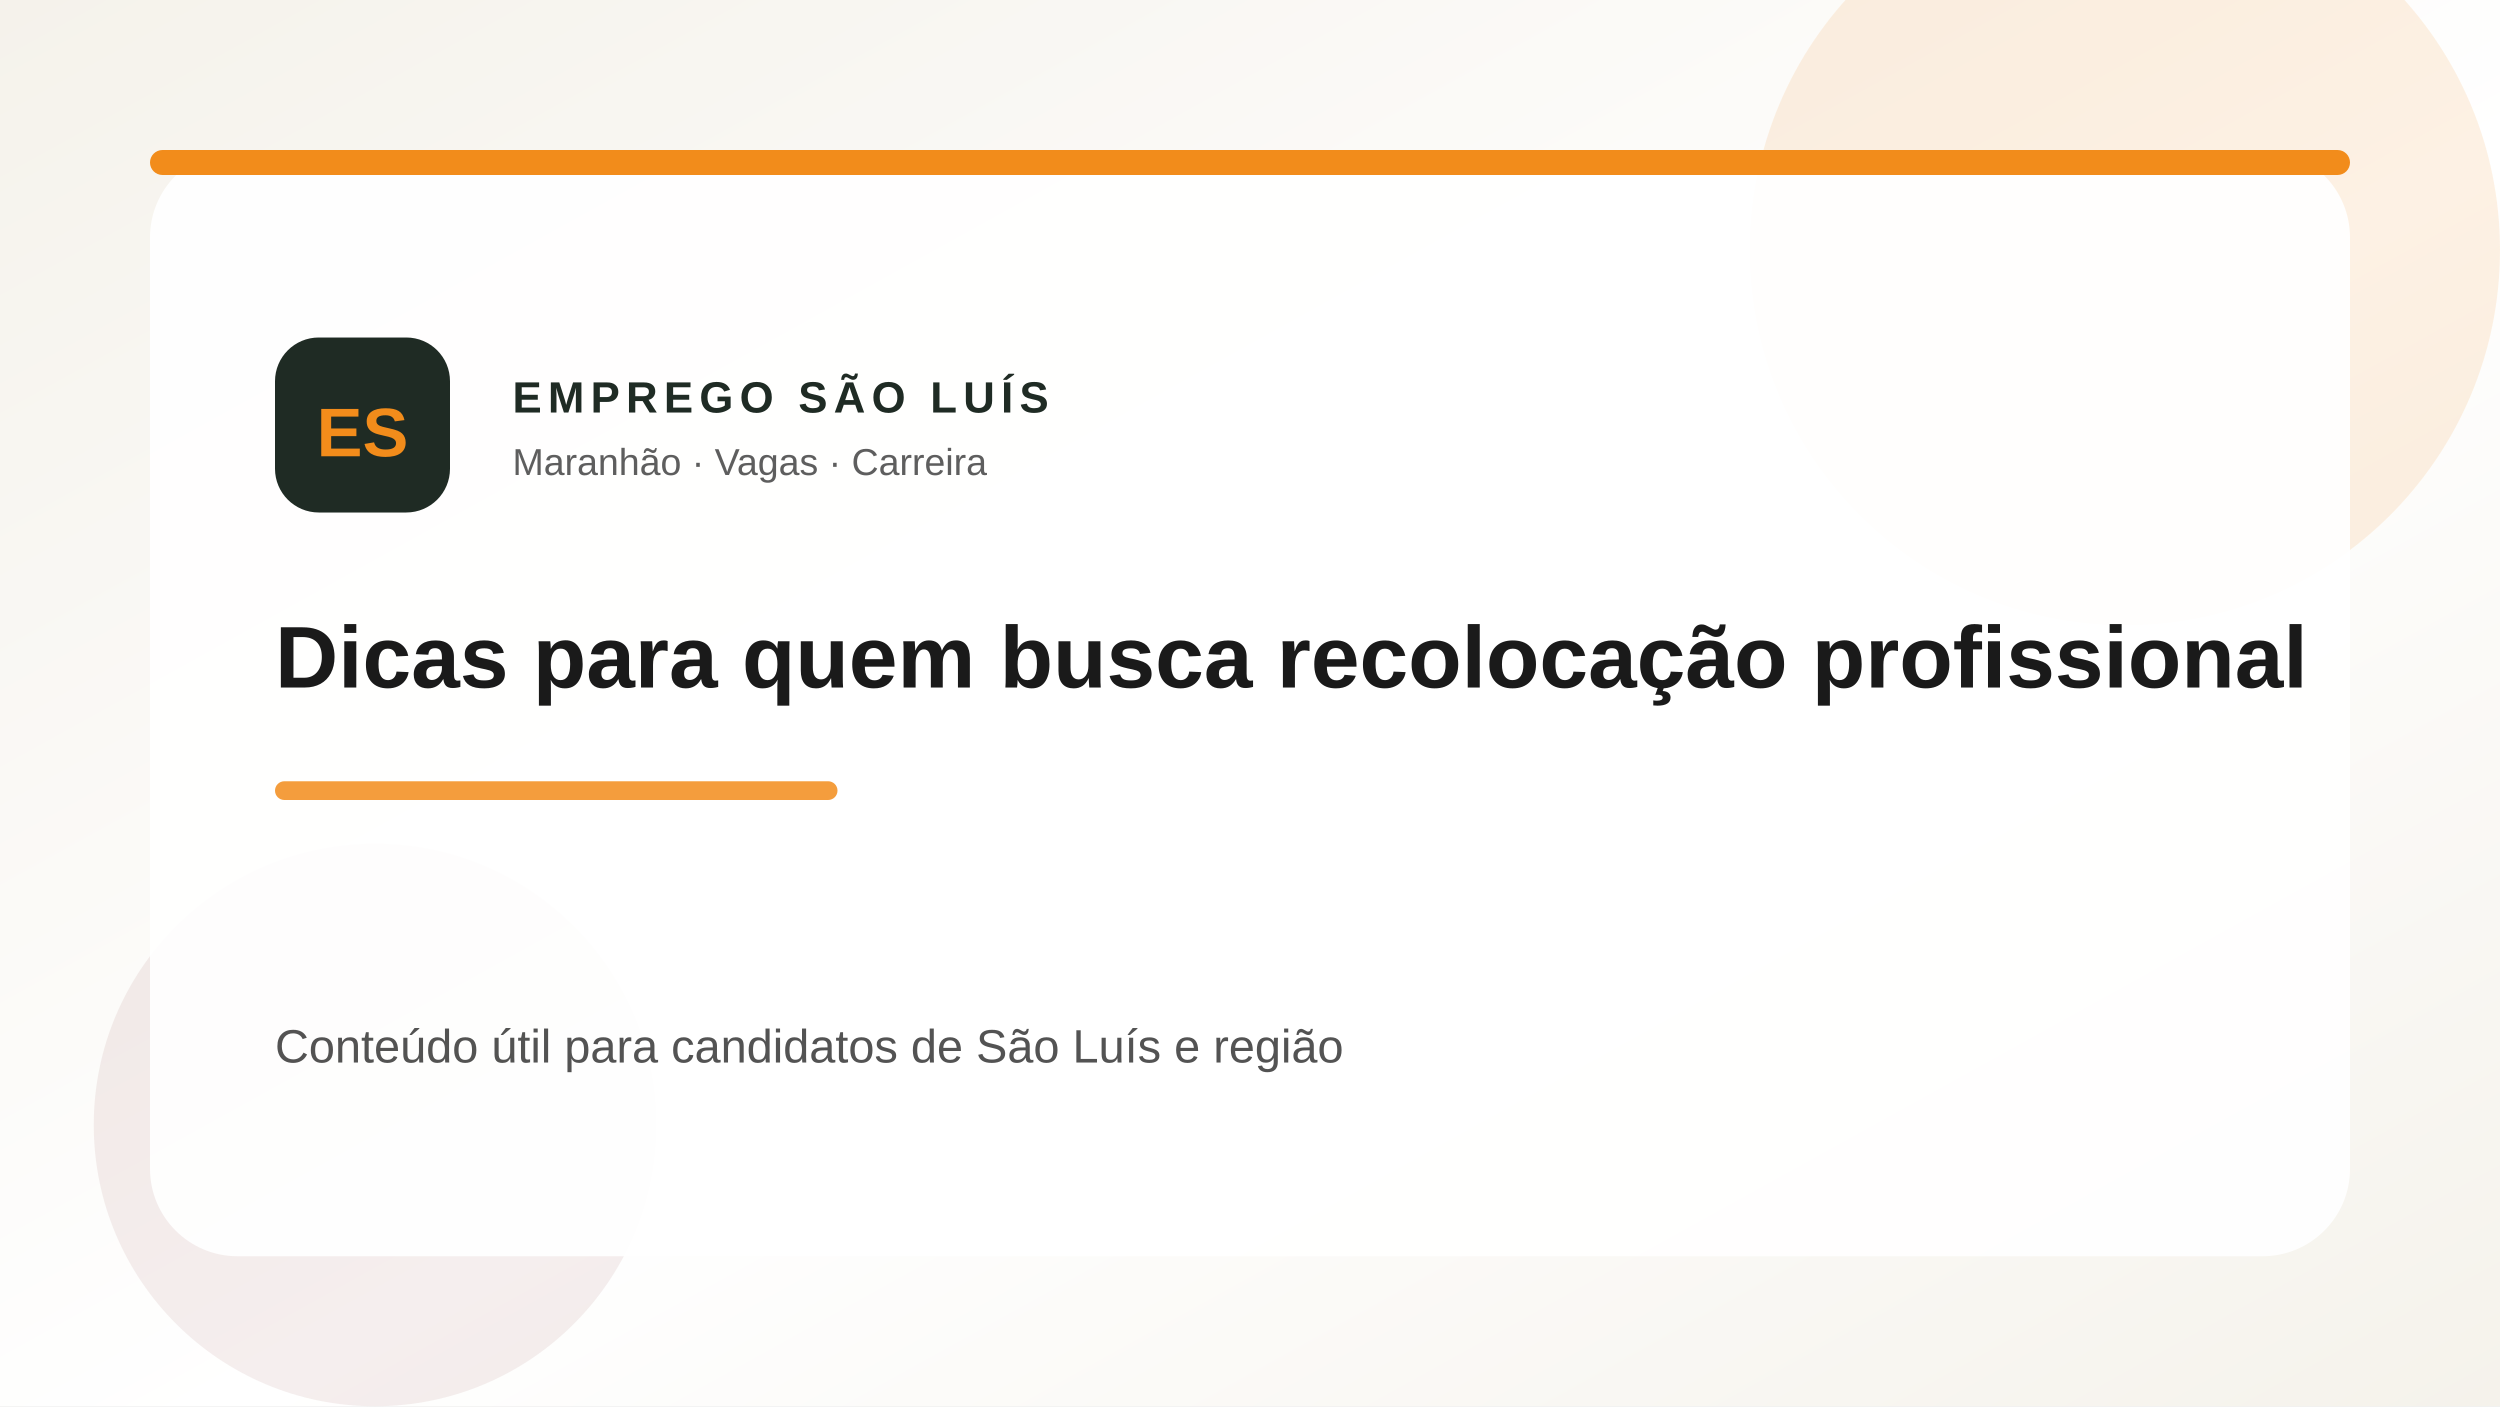
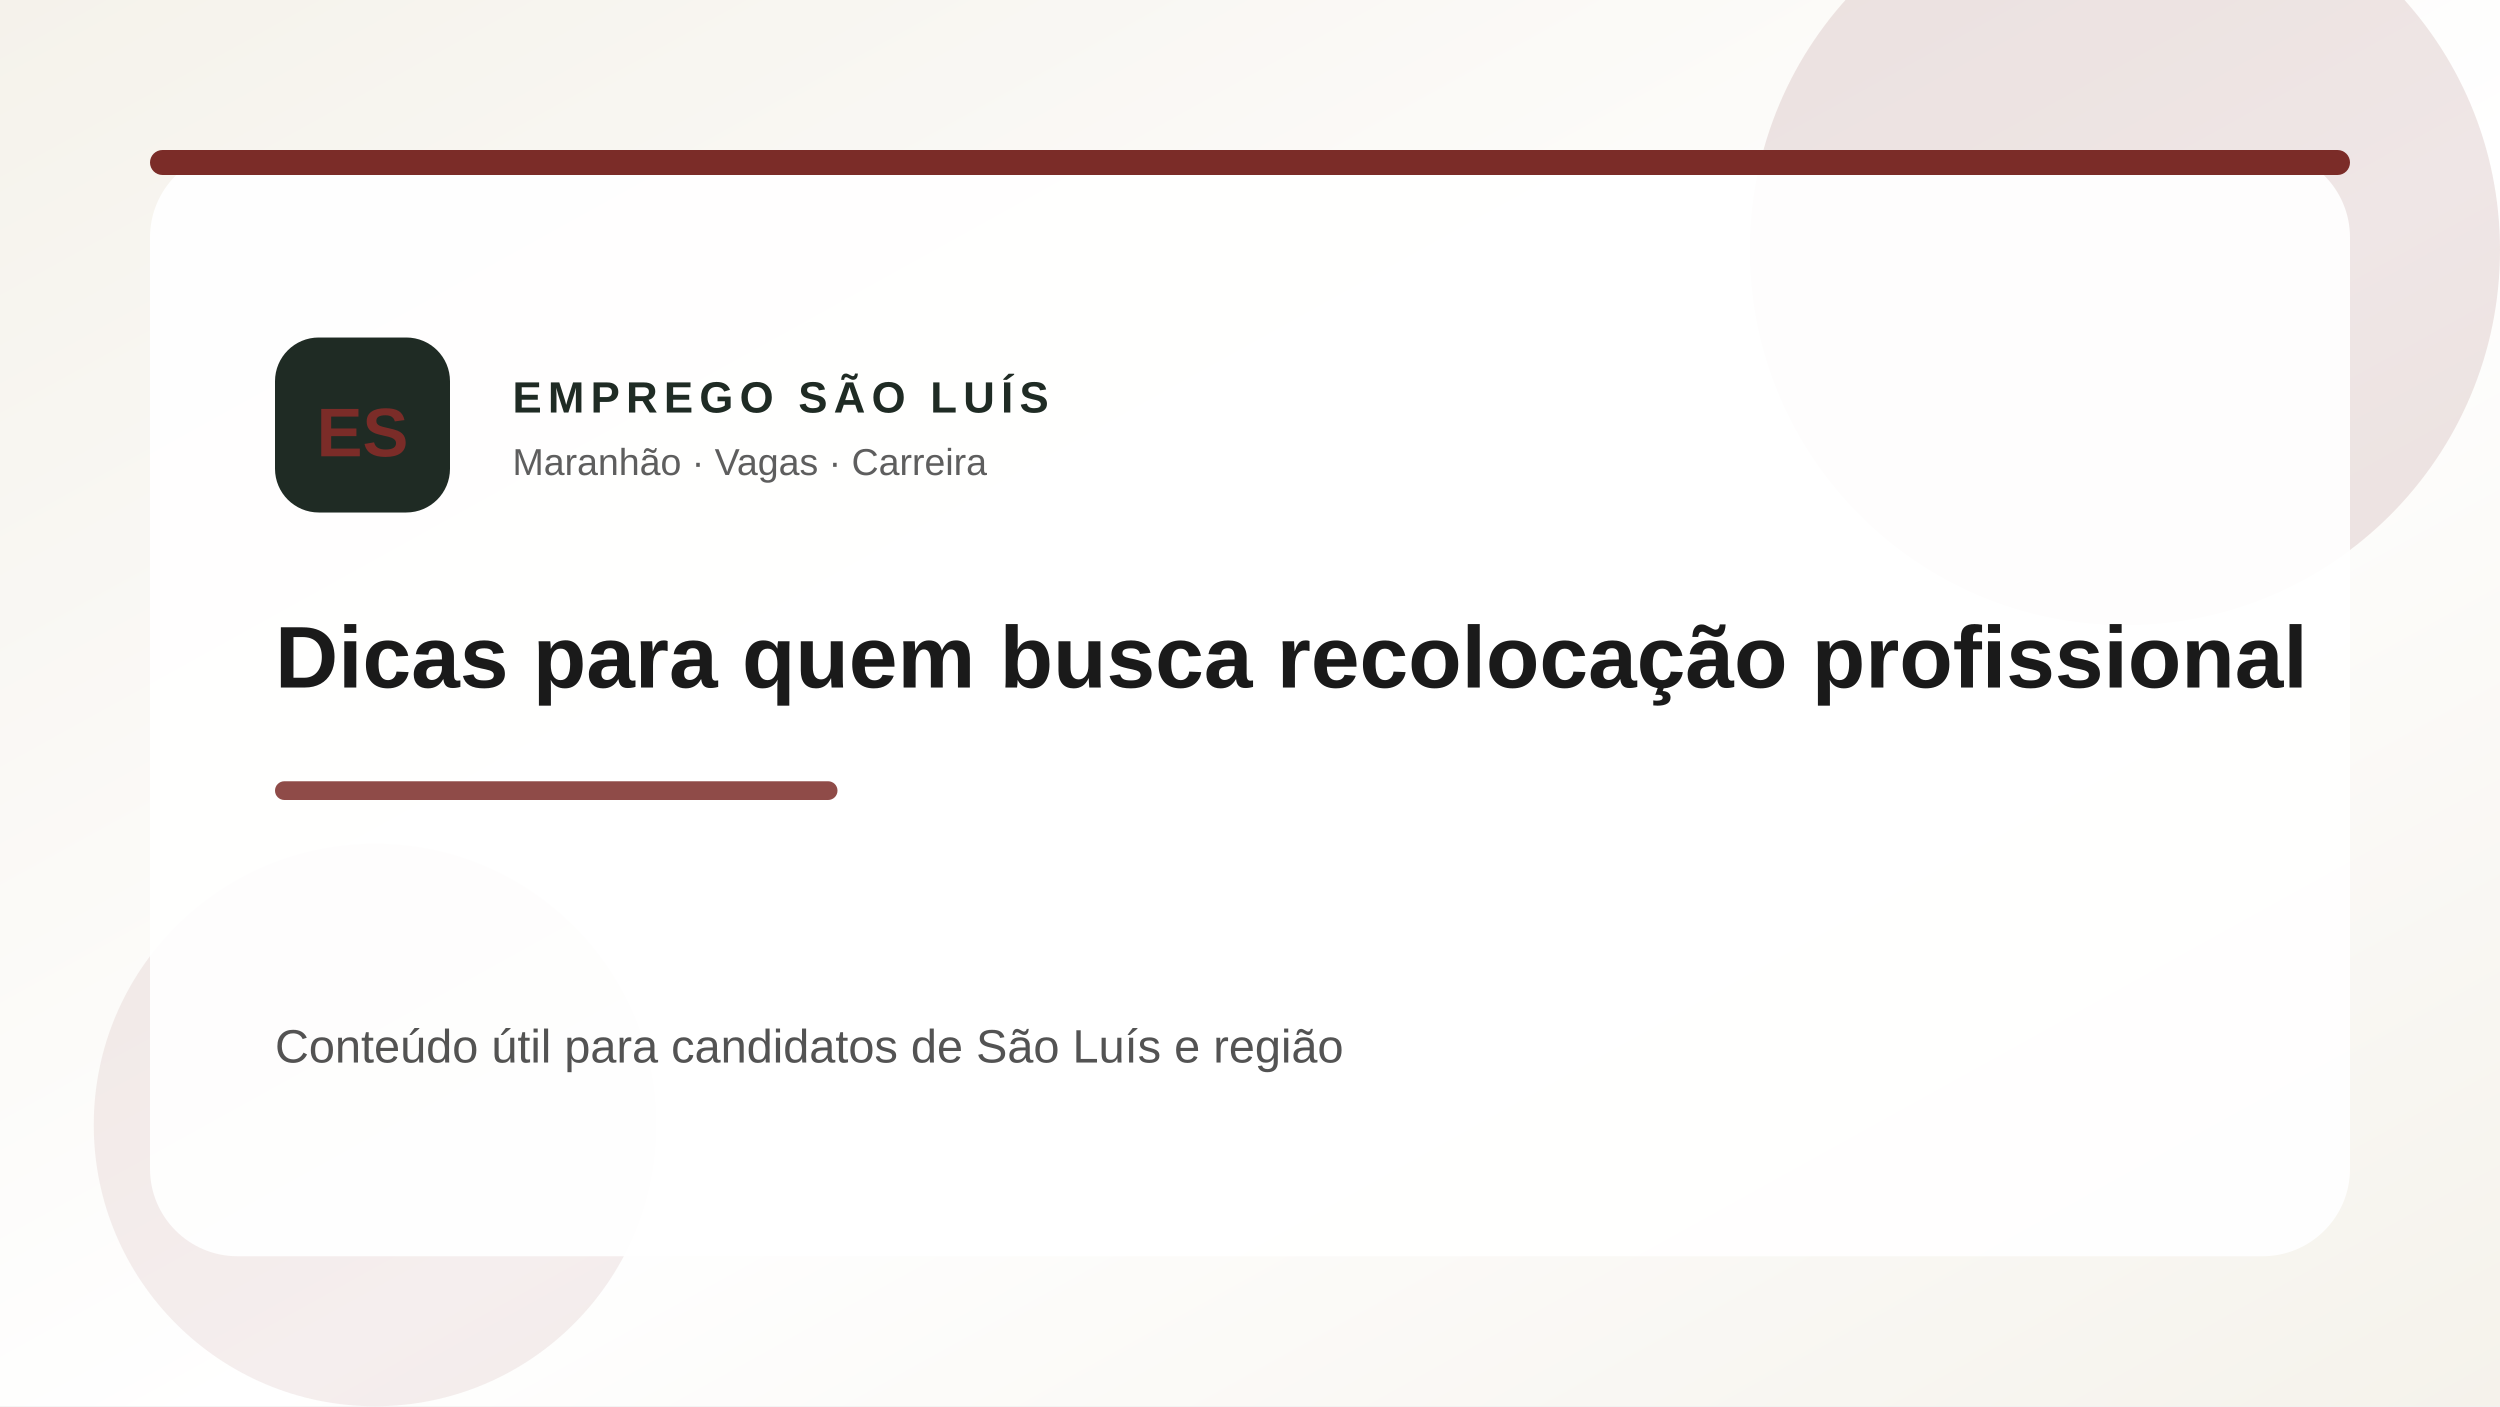
<svg xmlns="http://www.w3.org/2000/svg" width="800" height="450" viewBox="0 0 800 450" role="img" aria-label="Capa: Dicas para quem busca recolocação profissional">
  <defs>
    <linearGradient id="bg-dicas-para-quem-busca-recolocacao-profissional" x1="0%" y1="0%" x2="100%" y2="100%">
      <stop offset="0%" stop-color="#F5F2EB" />
      <stop offset="55%" stop-color="#FFFFFF" />
      <stop offset="100%" stop-color="#F5F2EB" />
    </linearGradient>
  </defs>
  <rect width="800" height="450" fill="url(#bg-dicas-para-quem-busca-recolocacao-profissional)" />
-   <circle cx="680" cy="80" r="120" fill="#F28C1B" opacity="0.12" />
+   <circle cx="680" cy="80" r="120" fill="#7B2C28" opacity="0.12" />
  <circle cx="120" cy="360" r="90" fill="#7B2C28" opacity="0.08" />
  <rect x="48" y="48" width="704" height="354" rx="28" fill="#FFFFFF" opacity="0.92" />
-   <rect x="48" y="48" width="704" height="8" rx="4" fill="#F28C1B" />
+   <rect x="48" y="48" width="704" height="8" rx="4" fill="#7B2C28" />
  <g transform="translate(88,108)">
    <rect x="0" y="0" width="56" height="56" rx="14" fill="#1F2B24" />
-     <text x="28" y="38" text-anchor="middle" font-family="Segoe UI, Arial, sans-serif" font-size="22" font-weight="700" fill="#F28C1B">ES</text>
+     <text x="28" y="38" text-anchor="middle" font-family="Segoe UI, Arial, sans-serif" font-size="22" font-weight="700" fill="#7B2C28">ES</text>
    <text x="76" y="24" font-family="Segoe UI, Arial, sans-serif" font-size="14" font-weight="700" fill="#1F2B24" letter-spacing="2">EMPREGO SÃO LUÍS</text>
    <text x="76" y="44" font-family="Segoe UI, Arial, sans-serif" font-size="12" fill="#1A1A1A" opacity="0.7">Maranhão · Vagas · Carreira</text>
  </g>
  <text x="88" y="220" font-family="Segoe UI, Arial, sans-serif" font-size="28" font-weight="700" fill="#1A1A1A">
    Dicas para quem busca recolocação profissional
  </text>
-   <rect x="88" y="250" width="180" height="6" rx="3" fill="#F28C1B" opacity="0.85" />
+   <rect x="88" y="250" width="180" height="6" rx="3" fill="#7B2C28" opacity="0.85" />
  <text x="88" y="340" font-family="Segoe UI, Arial, sans-serif" font-size="15" fill="#1A1A1A" opacity="0.75">Conteúdo útil para candidatos de São Luís e região</text>
</svg>
